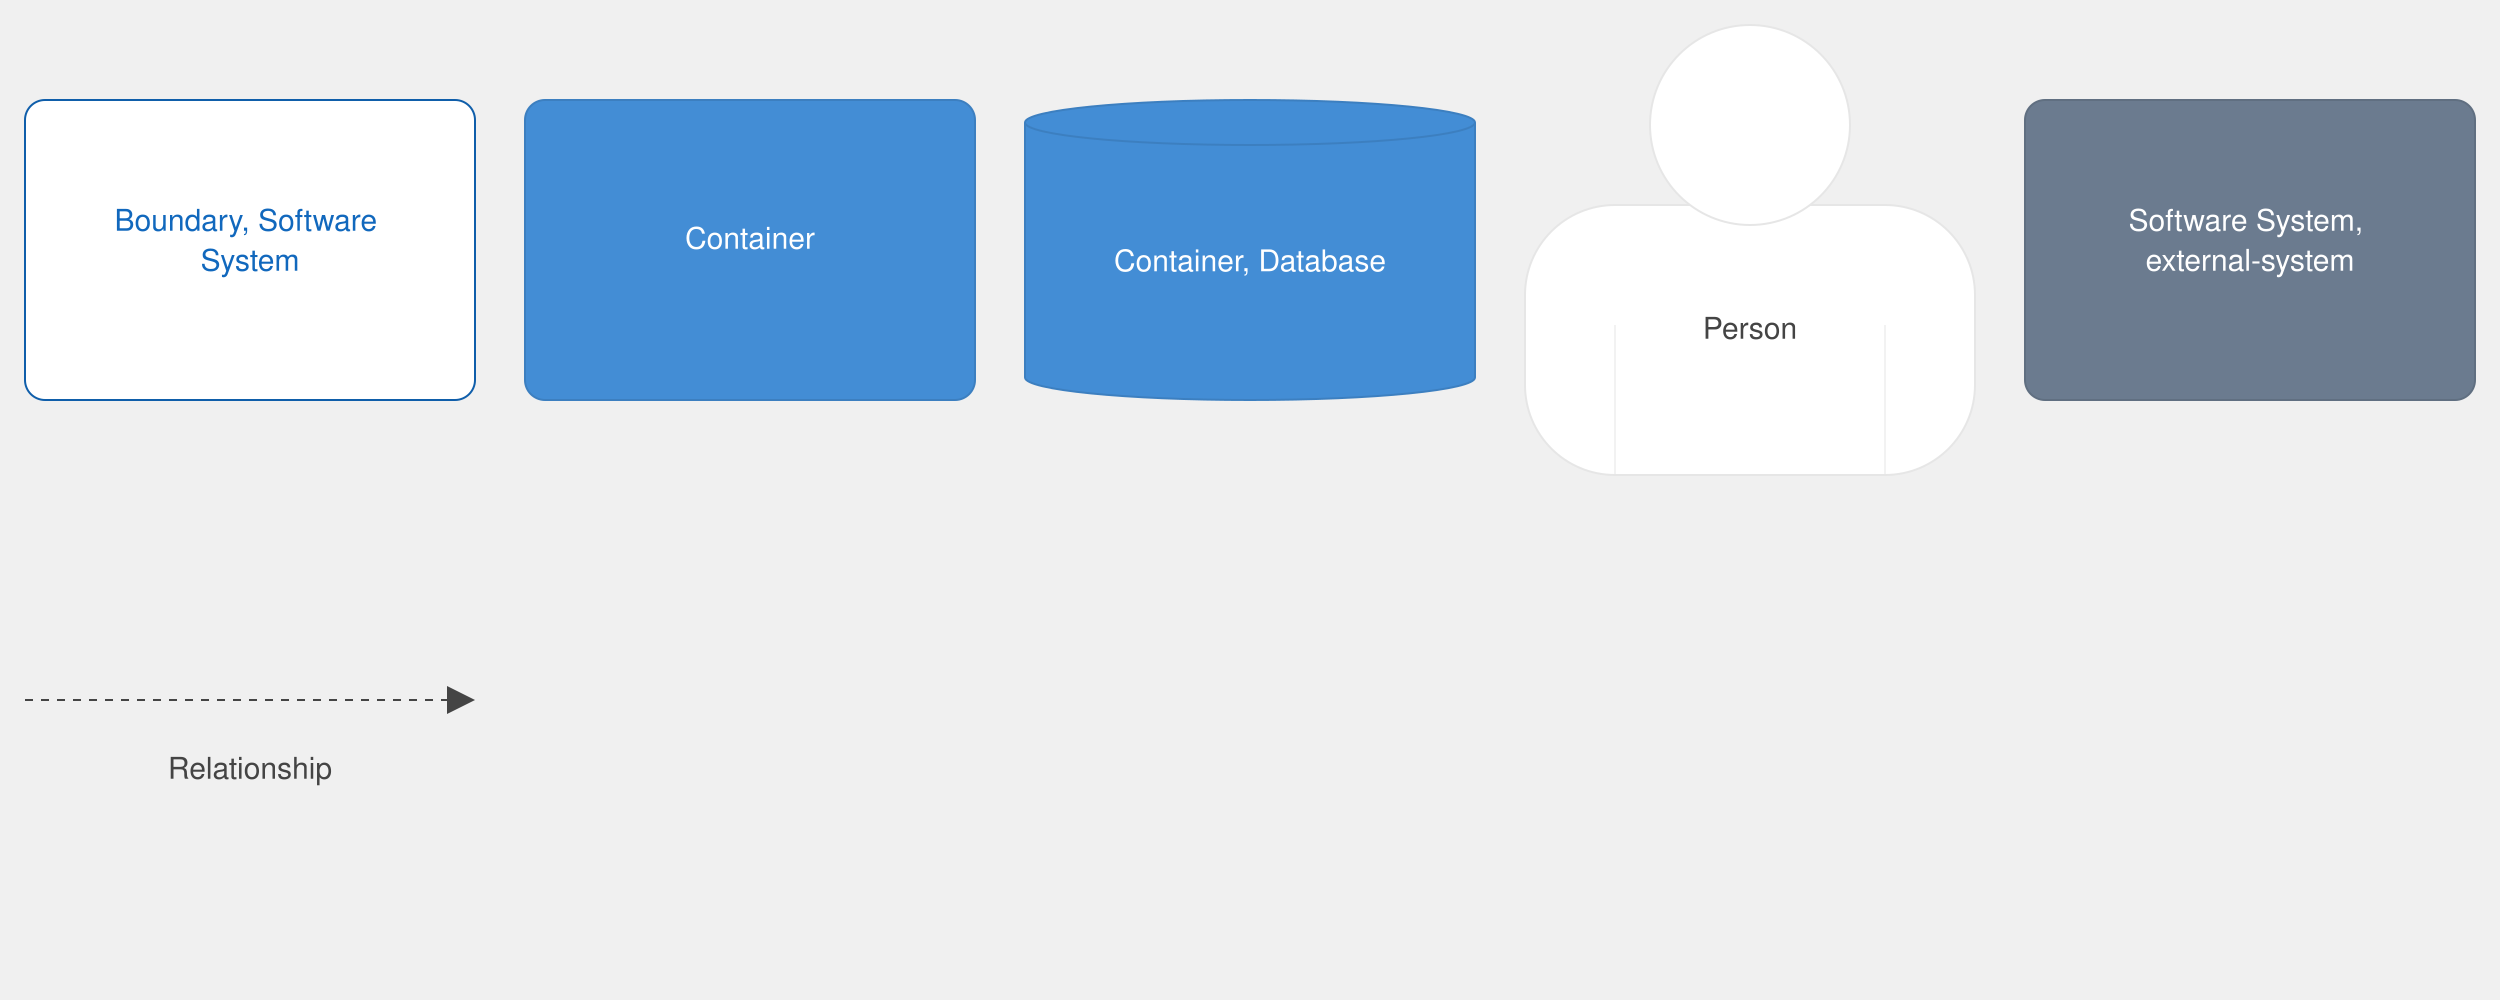
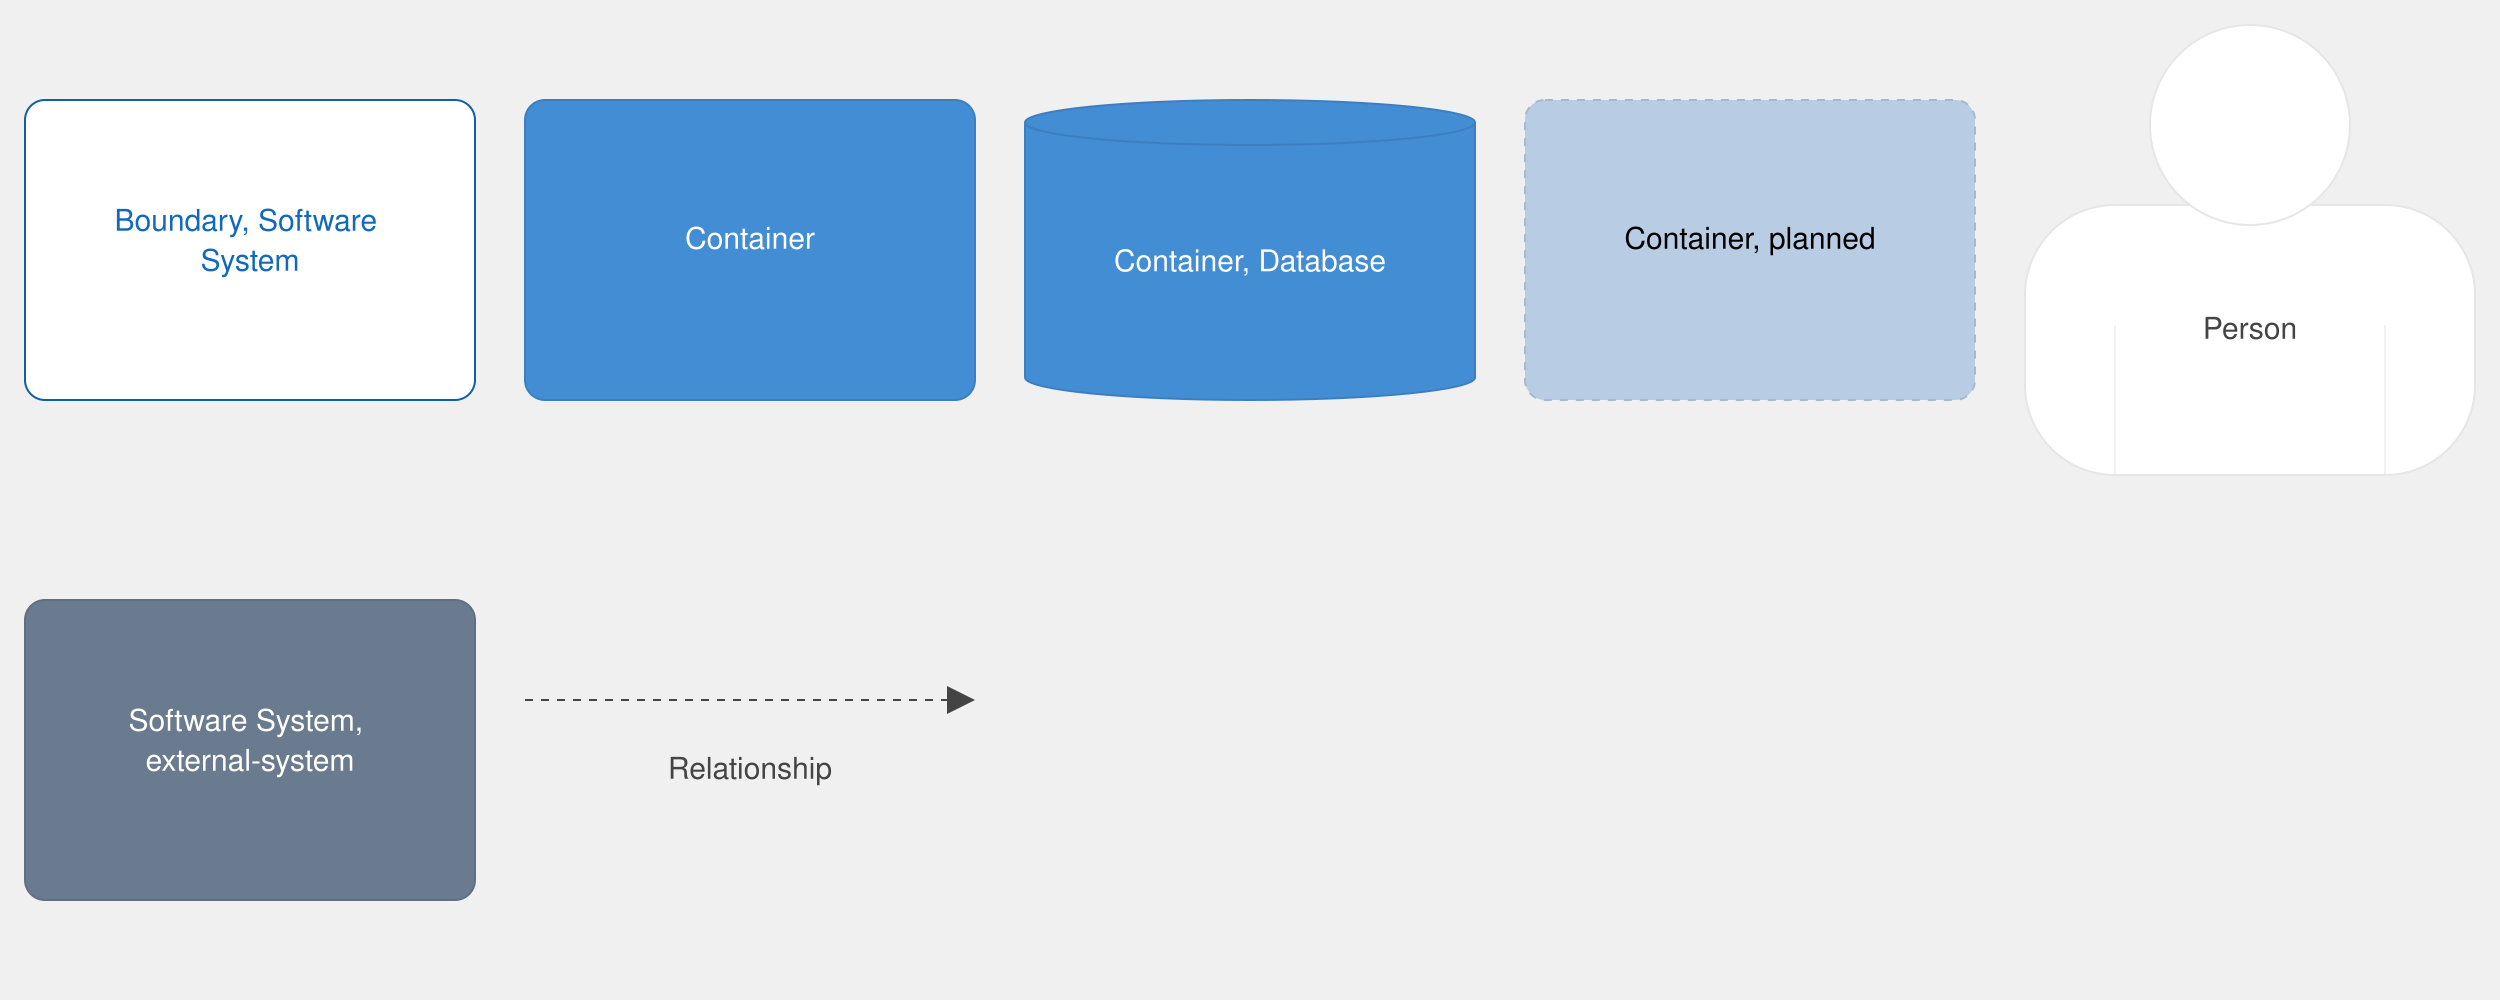
<svg xmlns="http://www.w3.org/2000/svg" version="1.1" viewBox="0 0 2500 1000" style="background: #ffffff">
  <g transform="translate(25,100)">
    <rect width="450" height="300" rx="20" ry="20" x="0" y="0" fill="#ffffff" stroke-width="2" stroke="#0f5eaa" stroke-dasharray="" />
    <text x="225" y="77" text-anchor="middle" dominant-baseline="hanging" fill="#1168bd" font-size="30px" font-family="Tahoma, Verdana, Helvetica, Arial">
      <tspan x="225" dy="40px">Boundary, Software</tspan>
      <tspan x="225" dy="40px">System</tspan>
    </text>
  </g>
  <g transform="translate(525,100)">
    <rect width="450" height="300" rx="20" ry="20" x="0" y="0" fill="#438dd5" stroke-width="2" stroke="#3c7fc0" stroke-dasharray="" />
    <text x="225" y="95" text-anchor="middle" dominant-baseline="hanging" fill="#ffffff" font-size="30px" font-family="Tahoma, Verdana, Helvetica, Arial">
      <tspan x="225" dy="40px">Container</tspan>
    </text>
  </g>
  <g transform="translate(1025,100)">
    <path id="keyElementCylinderPath" d="M 0,22.5 a 225,22.5 0,0,0 450 0 a 225,22.5 0,0,0 -450 0 l 0,255 a 225,22.5 0,0,0 450 0 l 0,-255" fill="#438dd5" stroke-width="2" stroke="#3c7fc0" stroke-dasharray="" />
    <text x="225" y="117.5" text-anchor="middle" dominant-baseline="hanging" fill="#ffffff" font-size="30px" font-family="Tahoma, Verdana, Helvetica, Arial">
      <tspan x="225" dy="40px">Container, Database</tspan>
    </text>
  </g>
-   <g transform="translate(1525,25)">
+   <g transform="translate(1525,100)">
+     <rect width="450" height="300" rx="20" ry="20" x="0" y="0" fill="#b8cce4" stroke-width="2" stroke="#a6b8cd" stroke-dasharray="8,8" />
+     <text x="225" y="95" text-anchor="middle" dominant-baseline="hanging" fill="#000000" font-size="30px" font-family="Tahoma, Verdana, Helvetica, Arial">
+       <tspan x="225" dy="40px">Container, planned</tspan>
+     </text>
+   </g>
+   <g transform="translate(2025,25)">
    <rect x="0" y="180" width="450" height="270" rx="90" fill="#ffffff" stroke-width="2" stroke="#e6e6e6" stroke-dasharray="" />
    <circle cx="225" cy="100" r="100" fill="#ffffff" stroke-width="2" stroke="#e6e6e6" stroke-dasharray="" />
    <line x1="90" y1="300" x2="90" y2="450" stroke-width="1" stroke="#e6e6e6" stroke-dasharray="" />
    <line x1="360" y1="300" x2="360" y2="450" stroke-width="1" stroke="#e6e6e6" stroke-dasharray="" />
    <text x="225" y="260" text-anchor="middle" dominant-baseline="hanging" fill="#444444" font-size="30px" font-family="Tahoma, Verdana, Helvetica, Arial">
      <tspan x="225" dy="40px">Person</tspan>
    </text>
  </g>
-   <g transform="translate(2025,100)">
+   <g transform="translate(25,600)">
    <rect width="450" height="300" rx="20" ry="20" x="0" y="0" fill="#6b7b8f" stroke-width="2" stroke="#606f81" stroke-dasharray="" />
    <text x="225" y="77" text-anchor="middle" dominant-baseline="hanging" fill="#ffffff" font-size="30px" font-family="Tahoma, Verdana, Helvetica, Arial">
      <tspan x="225" dy="40px">Software System,</tspan>
      <tspan x="225" dy="40px">external-system</tspan>
    </text>
  </g>
-   <g transform="translate(25,670)">
+   <g transform="translate(525,670)">
    <path d="M422,0 L422,44 L450,30 L 422,16" style="fill:#444444" />
    <path d="M0,30 L422,30" style="stroke:#444444; stroke-width: 2; fill: none; stroke-dasharray: 8 8;" />
    <text x="225" y="55" text-anchor="middle" dominant-baseline="hanging" fill="#444444" font-size="30px" font-family="Tahoma, Verdana, Helvetica, Arial">
      <tspan x="225" dy="40px">Relationship</tspan>
    </text>
  </g>
</svg>
